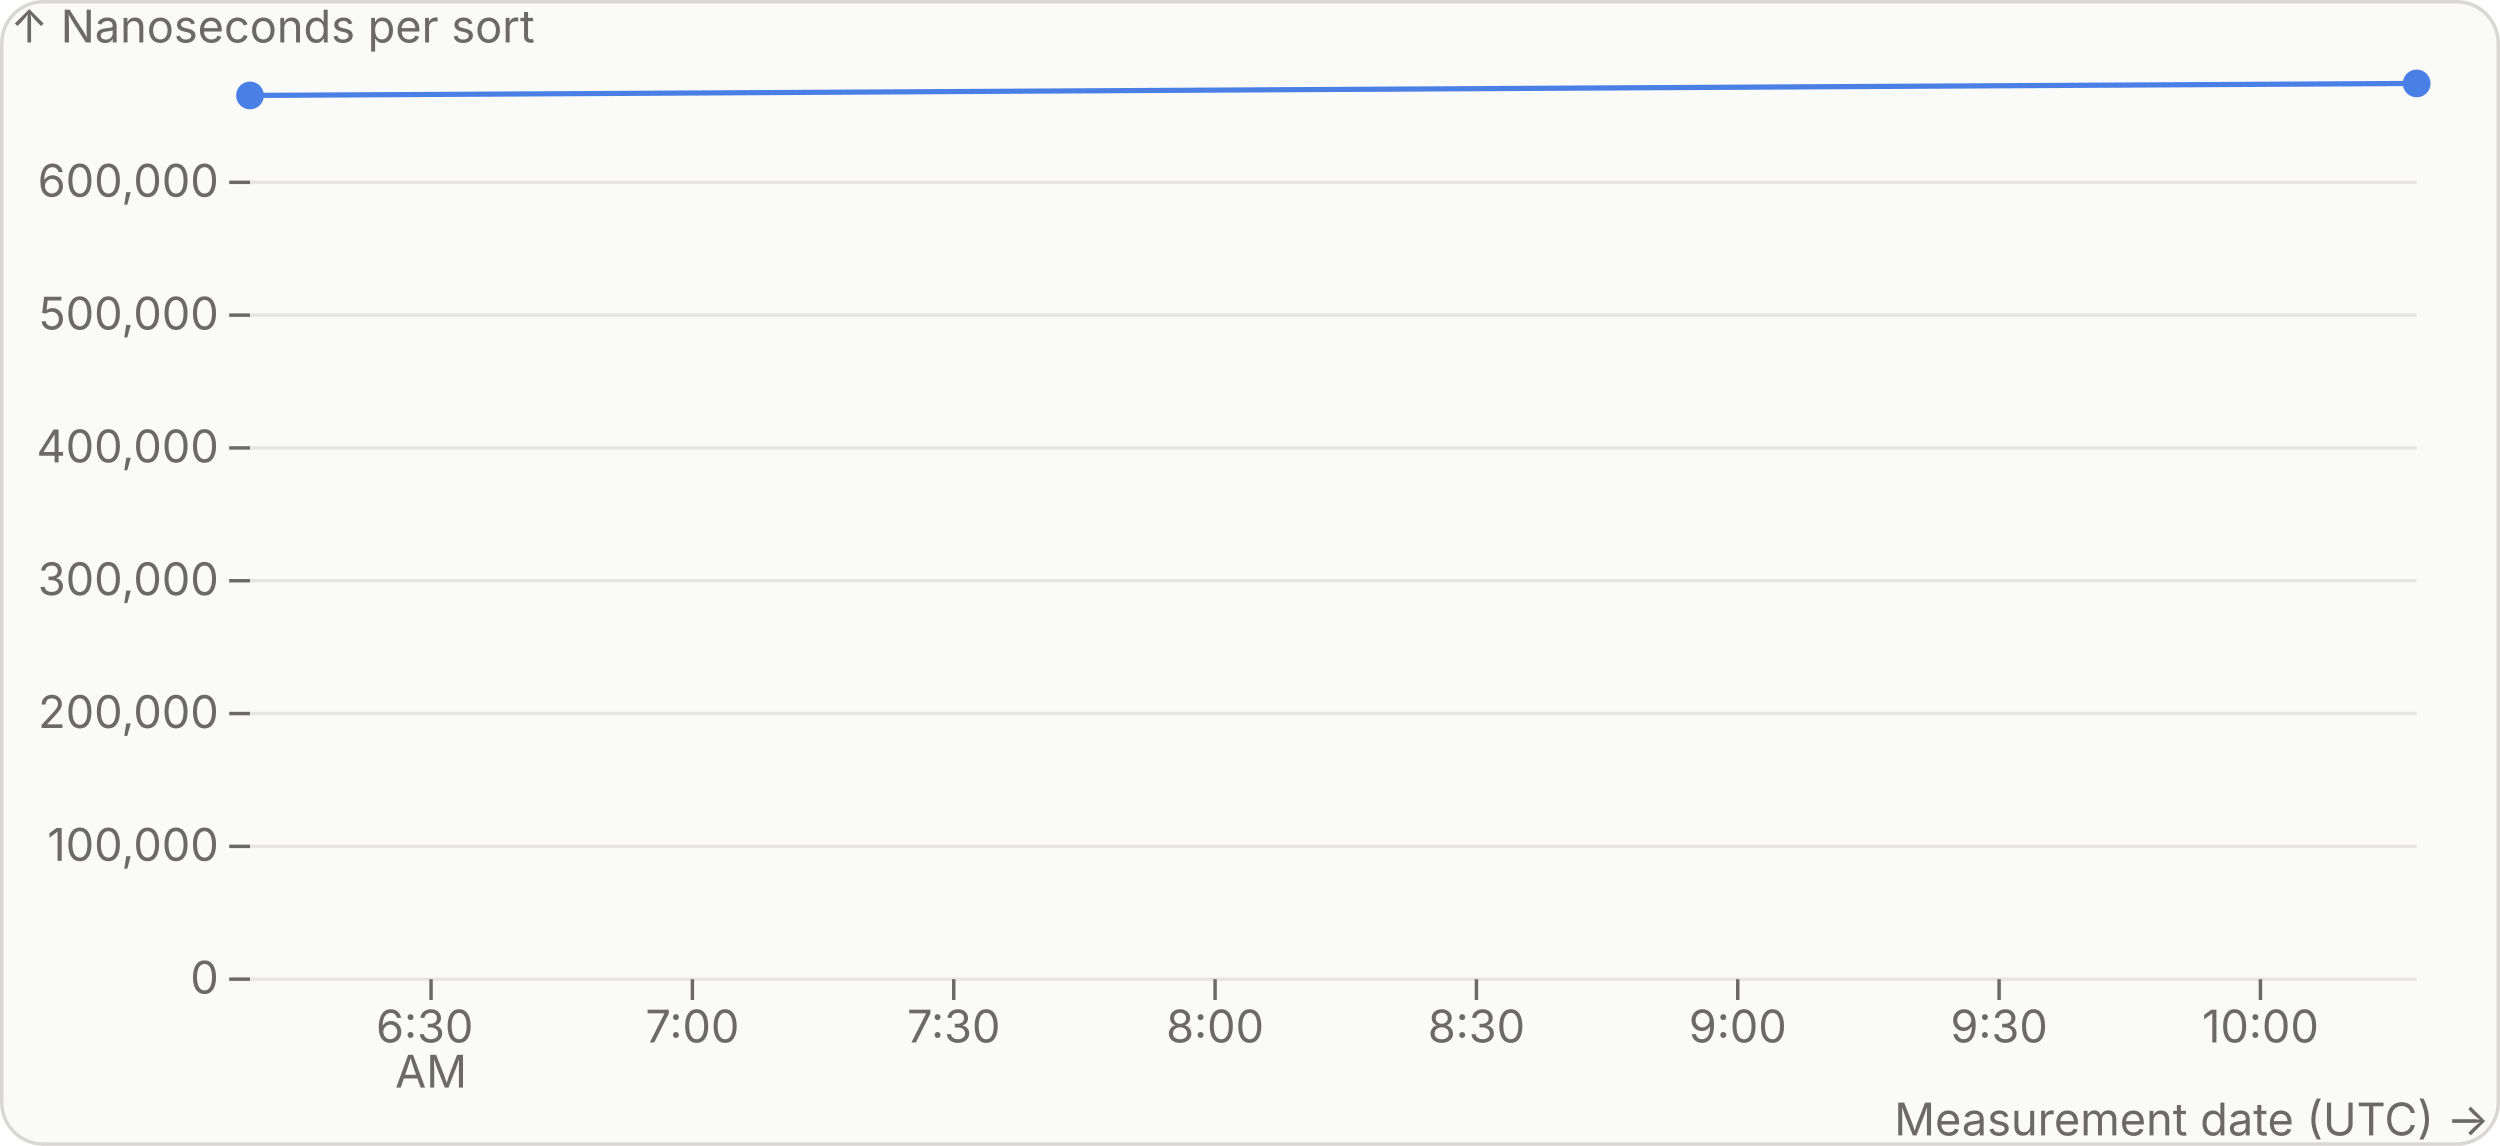
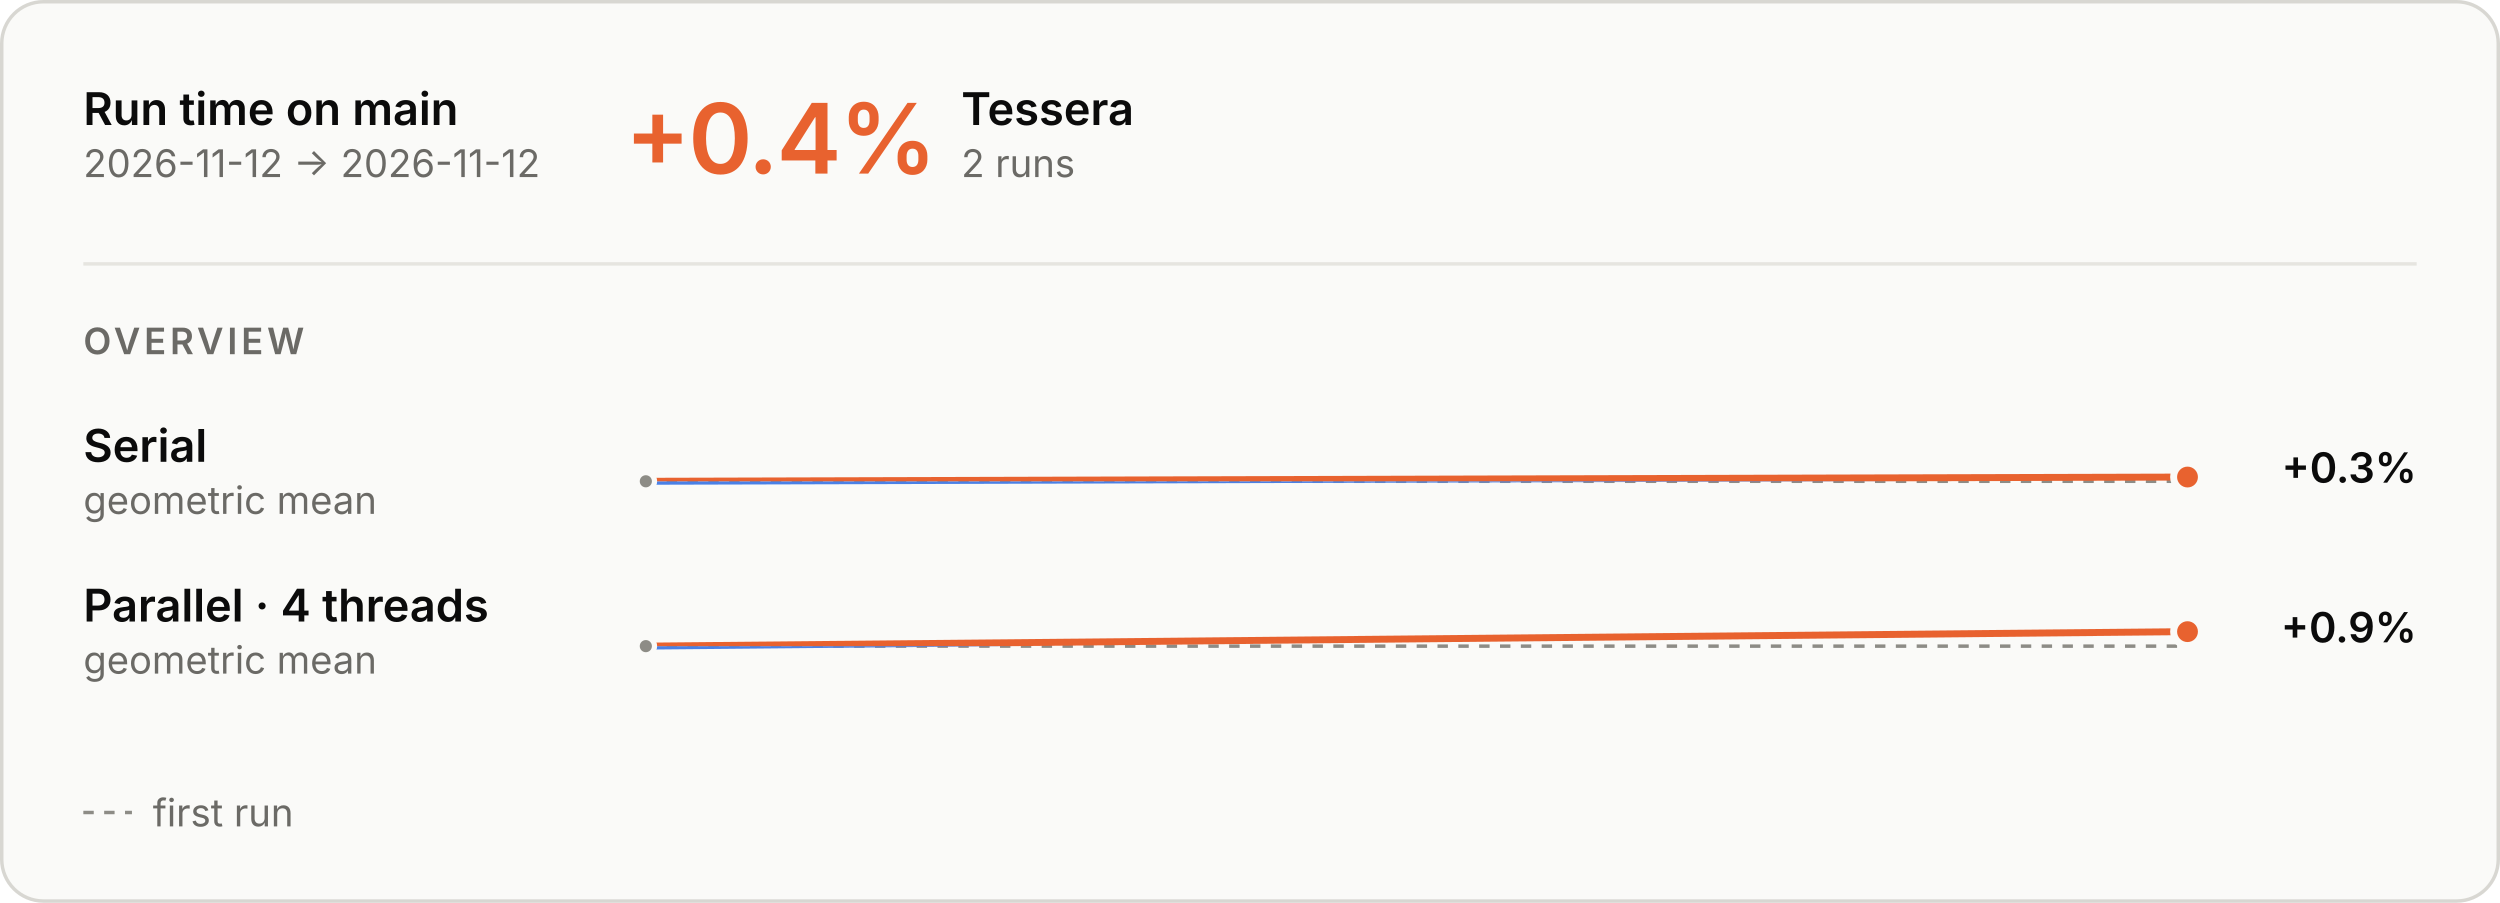
- <svg xmlns="http://www.w3.org/2000/svg" aria-labelledby="main-history-title main-history-description" role="img" style="font-family:Inter, -apple-system, BlinkMacSystemFont, &quot;Segoe UI&quot;, Helvetica, Arial, sans-serif;font-size:13px;background:none" viewBox="0 0 720 330" height="330" width="720" text-anchor="middle" font-size="10" font-family="system-ui, sans-serif" fill="currentColor" class="benchmark-figure">
+ <svg xmlns="http://www.w3.org/2000/svg" aria-describedby="main-overview-description" aria-labelledby="main-overview-title" role="img" style="font-family:Inter, -apple-system, BlinkMacSystemFont, &quot;Segoe UI&quot;, Helvetica, Arial, sans-serif;font-size:13px;background:none" viewBox="0 0 720 260" height="260" width="720" text-anchor="middle" font-size="10" font-family="system-ui, sans-serif" fill="currentColor" class="benchmark-figure">
  <style>:where(.benchmark-figure) {
  --plot-background: white;
  display: block;
  height: auto;
  height: intrinsic;
  max-width: 100%;
}
:where(.benchmark-figure text),
:where(.benchmark-figure tspan) {
  white-space: pre;
}</style>
  <g class="figure-fill-panel figure-stroke-border" stroke="#d8d7d2" fill="#fafaf8" aria-label="rect">
-     <rect rx="12" height="329" width="719" y="0.5" x="0.5" />
+     <rect rx="12" height="259" width="719" y="0.5" x="0.5" />
  </g>
  <style>
    .benchmark-figure { font-feature-settings: "tnum", "cv11"; }
    .benchmark-figure [font-size="10.5"] { letter-spacing: 1.1px; }
    .benchmark-figure [font-size="28"] { font-feature-settings: "pnum"; letter-spacing: -.6px; }
    @media (prefers-color-scheme: dark) { .benchmark-figure .figure-fill-panel { fill: #1e1e1d; }
+ .benchmark-figure .figure-fill-axis { fill: #6f6e69; }
+ .benchmark-figure .figure-fill-ink { fill: #e8e7e3; }
.benchmark-figure .figure-fill-muted { fill: #a3a29b; }
.benchmark-figure .figure-stroke-border { stroke: #3a3a37; }
- .benchmark-figure .figure-stroke-rule { stroke: #30302e; }
- .benchmark-figure .figure-stroke-muted { stroke: #a3a29b; } }
+ .benchmark-figure .figure-stroke-axis { stroke: #6f6e69; }
+ .benchmark-figure .figure-stroke-panel { stroke: #1e1e1d; }
+ .benchmark-figure .figure-stroke-rule { stroke: #30302e; } }
+     html:not(.dark) .benchmark-figure .figure-fill-panel { fill: #fafaf8; }
+ html.dark .benchmark-figure .figure-fill-panel { fill: #1e1e1d; }
+ html:not(.dark) .benchmark-figure .figure-fill-axis { fill: #8d8c86; }
+ html.dark .benchmark-figure .figure-fill-axis { fill: #6f6e69; }
+ html:not(.dark) .benchmark-figure .figure-fill-ink { fill: #0b0b0b; }
+ html.dark .benchmark-figure .figure-fill-ink { fill: #e8e7e3; }
+ html:not(.dark) .benchmark-figure .figure-fill-muted { fill: #6b6a66; }
+ html.dark .benchmark-figure .figure-fill-muted { fill: #a3a29b; }
+ html:not(.dark) .benchmark-figure .figure-stroke-border { stroke: #d8d7d2; }
+ html.dark .benchmark-figure .figure-stroke-border { stroke: #3a3a37; }
+ html:not(.dark) .benchmark-figure .figure-stroke-axis { stroke: #8d8c86; }
+ html.dark .benchmark-figure .figure-stroke-axis { stroke: #6f6e69; }
+ html:not(.dark) .benchmark-figure .figure-stroke-panel { stroke: #fafaf8; }
+ html.dark .benchmark-figure .figure-stroke-panel { stroke: #1e1e1d; }
+ html:not(.dark) .benchmark-figure .figure-stroke-rule { stroke: #e6e5e0; }
+ html.dark .benchmark-figure .figure-stroke-rule { stroke: #30302e; }
  </style>
-   <g class="figure-stroke-rule" stroke="#e6e5e0" aria-hidden="true" aria-label="y-grid">
-     <line y2="282" y1="282" x2="696" x1="72" />
-     <line y2="243.751" y1="243.751" x2="696" x1="72" />
-     <line y2="205.502" y1="205.502" x2="696" x1="72" />
-     <line y2="167.253" y1="167.253" x2="696" x1="72" />
-     <line y2="129.005" y1="129.005" x2="696" x1="72" />
-     <line y2="90.756" y1="90.756" x2="696" x1="72" />
-     <line y2="52.507" y1="52.507" x2="696" x1="72" />
+   <g class="figure-stroke-axis" stroke-dasharray="3 3" stroke="#8d8c86" aria-label="rule">
+     <line y2="138.612" y1="138.612" x2="630" x1="186" />
  </g>
-   <g class="figure-stroke-muted" stroke="#6b6a66" fill="none" aria-hidden="true" aria-label="x-axis tick">
-     <path d="M0,0L0,6" transform="translate(124.1429,282)" />
-     <path d="M0,0L0,6" transform="translate(199.4092,282)" />
-     <path d="M0,0L0,6" transform="translate(274.6756,282)" />
-     <path d="M0,0L0,6" transform="translate(349.942,282)" />
-     <path d="M0,0L0,6" transform="translate(425.2083,282)" />
-     <path d="M0,0L0,6" transform="translate(500.4747,282)" />
-     <path d="M0,0L0,6" transform="translate(575.7411,282)" />
-     <path d="M0,0L0,6" transform="translate(651.0074,282)" />
+   <clipPath id="main-overview-clip-0">
+     <rect height="14.388" width="444" y="138.612" x="186" />
+   </clipPath>
+   <g clip-path="url(#main-overview-clip-0)" aria-label="line">
+     <g stroke-linecap="round" stroke-linejoin="round" stroke-width="2" stroke="#4a80e6" fill="none">
+       <path d="M186,138.612L630,137.388" />
+     </g>
  </g>
-   <g class="figure-fill-muted" transform="translate(0,9)" font-variant="tabular-nums" fill="#6b6a66" aria-label="x-axis tick label">
-     <text transform="translate(124.1429,282)">
-       <tspan y="0.71em" x="0">6:30</tspan>
-       <tspan dy="1em" x="0">AM</tspan>
-     </text>
-     <text transform="translate(199.4092,282)" y="0.71em">7:00</text>
-     <text transform="translate(274.6756,282)" y="0.71em">7:30</text>
-     <text transform="translate(349.942,282)" y="0.71em">8:00</text>
-     <text transform="translate(425.2083,282)" y="0.71em">8:30</text>
-     <text transform="translate(500.4747,282)" y="0.71em">9:00</text>
-     <text transform="translate(575.7411,282)" y="0.71em">9:30</text>
-     <text transform="translate(651.0074,282)" y="0.71em">10:00</text>
+   <clipPath id="main-overview-clip-1">
+     <rect height="15.612" width="444" y="123" x="186" />
+   </clipPath>
+   <g clip-path="url(#main-overview-clip-1)" aria-label="line">
+     <g stroke-linecap="round" stroke-linejoin="round" stroke-width="2" stroke="#e8622f" fill="none">
+       <path d="M186,138.612L630,137.388" />
+     </g>
  </g>
-   <g class="figure-fill-muted" transform="translate(21,45)" text-anchor="end" fill="#6b6a66" aria-label="x-axis label">
-     <text transform="translate(696,282)">Measurement date (UTC) →</text>
+   <g class="figure-fill-axis figure-stroke-panel" stroke-width="1.5" stroke="#fafaf8" fill="#8d8c86" aria-label="dot">
+     <circle r="2.5" cy="138.612" cx="186" />
  </g>
-   <g class="figure-stroke-muted" stroke="#6b6a66" fill="none" aria-hidden="true" aria-label="y-axis tick">
-     <path d="M0,0L-6,0" transform="translate(72,282)" />
-     <path d="M0,0L-6,0" transform="translate(72,243.7511)" />
-     <path d="M0,0L-6,0" transform="translate(72,205.5023)" />
-     <path d="M0,0L-6,0" transform="translate(72,167.2534)" />
-     <path d="M0,0L-6,0" transform="translate(72,129.0046)" />
-     <path d="M0,0L-6,0" transform="translate(72,90.75573)" />
-     <path d="M0,0L-6,0" transform="translate(72,52.50687)" />
+   <g class="figure-stroke-panel" stroke-width="2" stroke="#fafaf8" fill="#e8622f" aria-label="dot">
+     <circle r="4" cy="137.388" cx="630" />
  </g>
-   <g class="figure-fill-muted" transform="translate(-9,0)" font-variant="tabular-nums" text-anchor="end" fill="#6b6a66" aria-label="y-axis tick label">
-     <text transform="translate(72,282)" y="0.32em">0</text>
-     <text transform="translate(72,243.7511)" y="0.32em">100,000</text>
-     <text transform="translate(72,205.5023)" y="0.32em">200,000</text>
-     <text transform="translate(72,167.2534)" y="0.32em">300,000</text>
-     <text transform="translate(72,129.0046)" y="0.32em">400,000</text>
-     <text transform="translate(72,90.75573)" y="0.32em">500,000</text>
-     <text transform="translate(72,52.50687)" y="0.32em">600,000</text>
+   <g class="figure-stroke-axis" stroke-dasharray="3 3" stroke="#8d8c86" aria-label="rule">
+     <line y2="186.087" y1="186.087" x2="630" x1="186" />
  </g>
-   <g class="figure-fill-muted" transform="translate(-69,-21)" text-anchor="start" fill="#6b6a66" aria-label="y-axis label">
-     <text transform="translate(72,24)" y="0.71em">↑ Nanoseconds per sort</text>
+   <clipPath id="main-overview-clip-2">
+     <rect height="12.913" width="444" y="186.087" x="186" />
+   </clipPath>
+   <g clip-path="url(#main-overview-clip-2)" aria-label="line">
+     <g stroke-linecap="round" stroke-linejoin="round" stroke-width="2" stroke="#4a80e6" fill="none">
+       <path d="M186,186.087L630,181.913" />
+     </g>
  </g>
-   <g stroke-linecap="round" stroke-linejoin="round" stroke-width="1.5" stroke="#4a80e6" fill="none" aria-label="line">
-     <path d="M72,27.488L696,24.027" />
+   <clipPath id="main-overview-clip-3">
+     <rect height="17.087" width="444" y="169" x="186" />
+   </clipPath>
+   <g clip-path="url(#main-overview-clip-3)" aria-label="line">
+     <g stroke-linecap="round" stroke-linejoin="round" stroke-width="2" stroke="#e8622f" fill="none">
+       <path d="M186,186.087L630,181.913" />
+     </g>
  </g>
-   <g stroke="#4a80e6" aria-label="rule">
-     <line y2="27.465" y1="27.504" x2="72" x1="72" />
-     <line y2="24" y1="24.05" x2="696" x1="696" />
+   <g class="figure-fill-axis figure-stroke-panel" stroke-width="1.5" stroke="#fafaf8" fill="#8d8c86" aria-label="dot">
+     <circle r="2.5" cy="186.087" cx="186" />
  </g>
-   <g fill="#4a80e6" aria-label="dot">
-     <a href="https://github.com/Yikai-Liao/tessera-sort/commit/1fd12fedf39aa384a92266398045068e1ec486a6" fill="inherit">
-       <circle r="4" cy="27.488" cx="72" />
-     </a>
-     <a href="https://github.com/Yikai-Liao/tessera-sort/commit/3325624716b74c9de97f03118a3da3c497929703" fill="inherit">
-       <circle r="4" cy="24.027" cx="696" />
-     </a>
+   <g class="figure-stroke-panel" stroke-width="2" stroke="#fafaf8" fill="#e8622f" aria-label="dot">
+     <circle r="4" cy="181.913" cx="630" />
+   </g>
+   <g class="figure-fill-ink" font-weight="600" font-size="13" text-anchor="start" fill="#0b0b0b" aria-label="text">
+     <text transform="translate(24,36)">Run time on main</text>
+   </g>
+   <g class="figure-fill-muted" font-weight="400" font-size="11" text-anchor="start" fill="#6b6a66" aria-label="text">
+     <text transform="translate(24,51)">2026-11-12 → 2026-11-12</text>
+   </g>
+   <g class="figure-stroke-rule" stroke="#e6e5e0" aria-label="rule">
+     <line y2="76" y1="76" x2="696" x1="24" />
+   </g>
+   <g font-weight="600" font-size="28" text-anchor="start" fill="#e8622f" aria-label="text">
+     <text transform="translate(180,50)">+0.4%</text>
+   </g>
+   <g class="figure-fill-ink" font-weight="600" font-size="13" text-anchor="start" fill="#0b0b0b" aria-label="text">
+     <text transform="translate(276.84,36)">Tessera</text>
+   </g>
+   <g class="figure-fill-muted" font-weight="400" font-size="11" text-anchor="start" fill="#6b6a66" aria-label="text">
+     <text transform="translate(276.84,51)">2 runs</text>
+   </g>
+   <g class="figure-fill-muted" font-weight="600" font-size="10.5" text-anchor="start" fill="#6b6a66" aria-label="text">
+     <text transform="translate(24,102)">OVERVIEW</text>
+   </g>
+   <g class="figure-fill-ink" font-weight="600" font-size="13" text-anchor="start" fill="#0b0b0b" aria-label="text">
+     <text transform="translate(24,133)">Serial</text>
+   </g>
+   <g class="figure-fill-muted" font-weight="400" font-size="11" text-anchor="start" fill="#6b6a66" aria-label="text">
+     <text transform="translate(24,148)">geometric mean</text>
+   </g>
+   <g class="figure-fill-ink" font-weight="600" font-size="12" text-anchor="end" fill="#0b0b0b" aria-label="text">
+     <text transform="translate(696,139)">+0.3%</text>
+   </g>
+   <g class="figure-fill-ink" font-weight="600" font-size="13" text-anchor="start" fill="#0b0b0b" aria-label="text">
+     <text transform="translate(24,179)">Parallel · 4 threads</text>
+   </g>
+   <g class="figure-fill-muted" font-weight="400" font-size="11" text-anchor="start" fill="#6b6a66" aria-label="text">
+     <text transform="translate(24,194)">geometric mean</text>
+   </g>
+   <g class="figure-fill-ink" font-weight="600" font-size="12" text-anchor="end" fill="#0b0b0b" aria-label="text">
+     <text transform="translate(696,185)">+0.9%</text>
+   </g>
+   <g class="figure-stroke-axis" stroke-dasharray="3 3" stroke="#8d8c86" aria-label="rule">
+     <line y2="234" y1="234" x2="38" x1="24" />
+   </g>
+   <g class="figure-fill-muted" font-weight="400" font-size="11" text-anchor="start" fill="#6b6a66" aria-label="text">
+     <text transform="translate(44,238)">first run</text>
  </g>
</svg>
